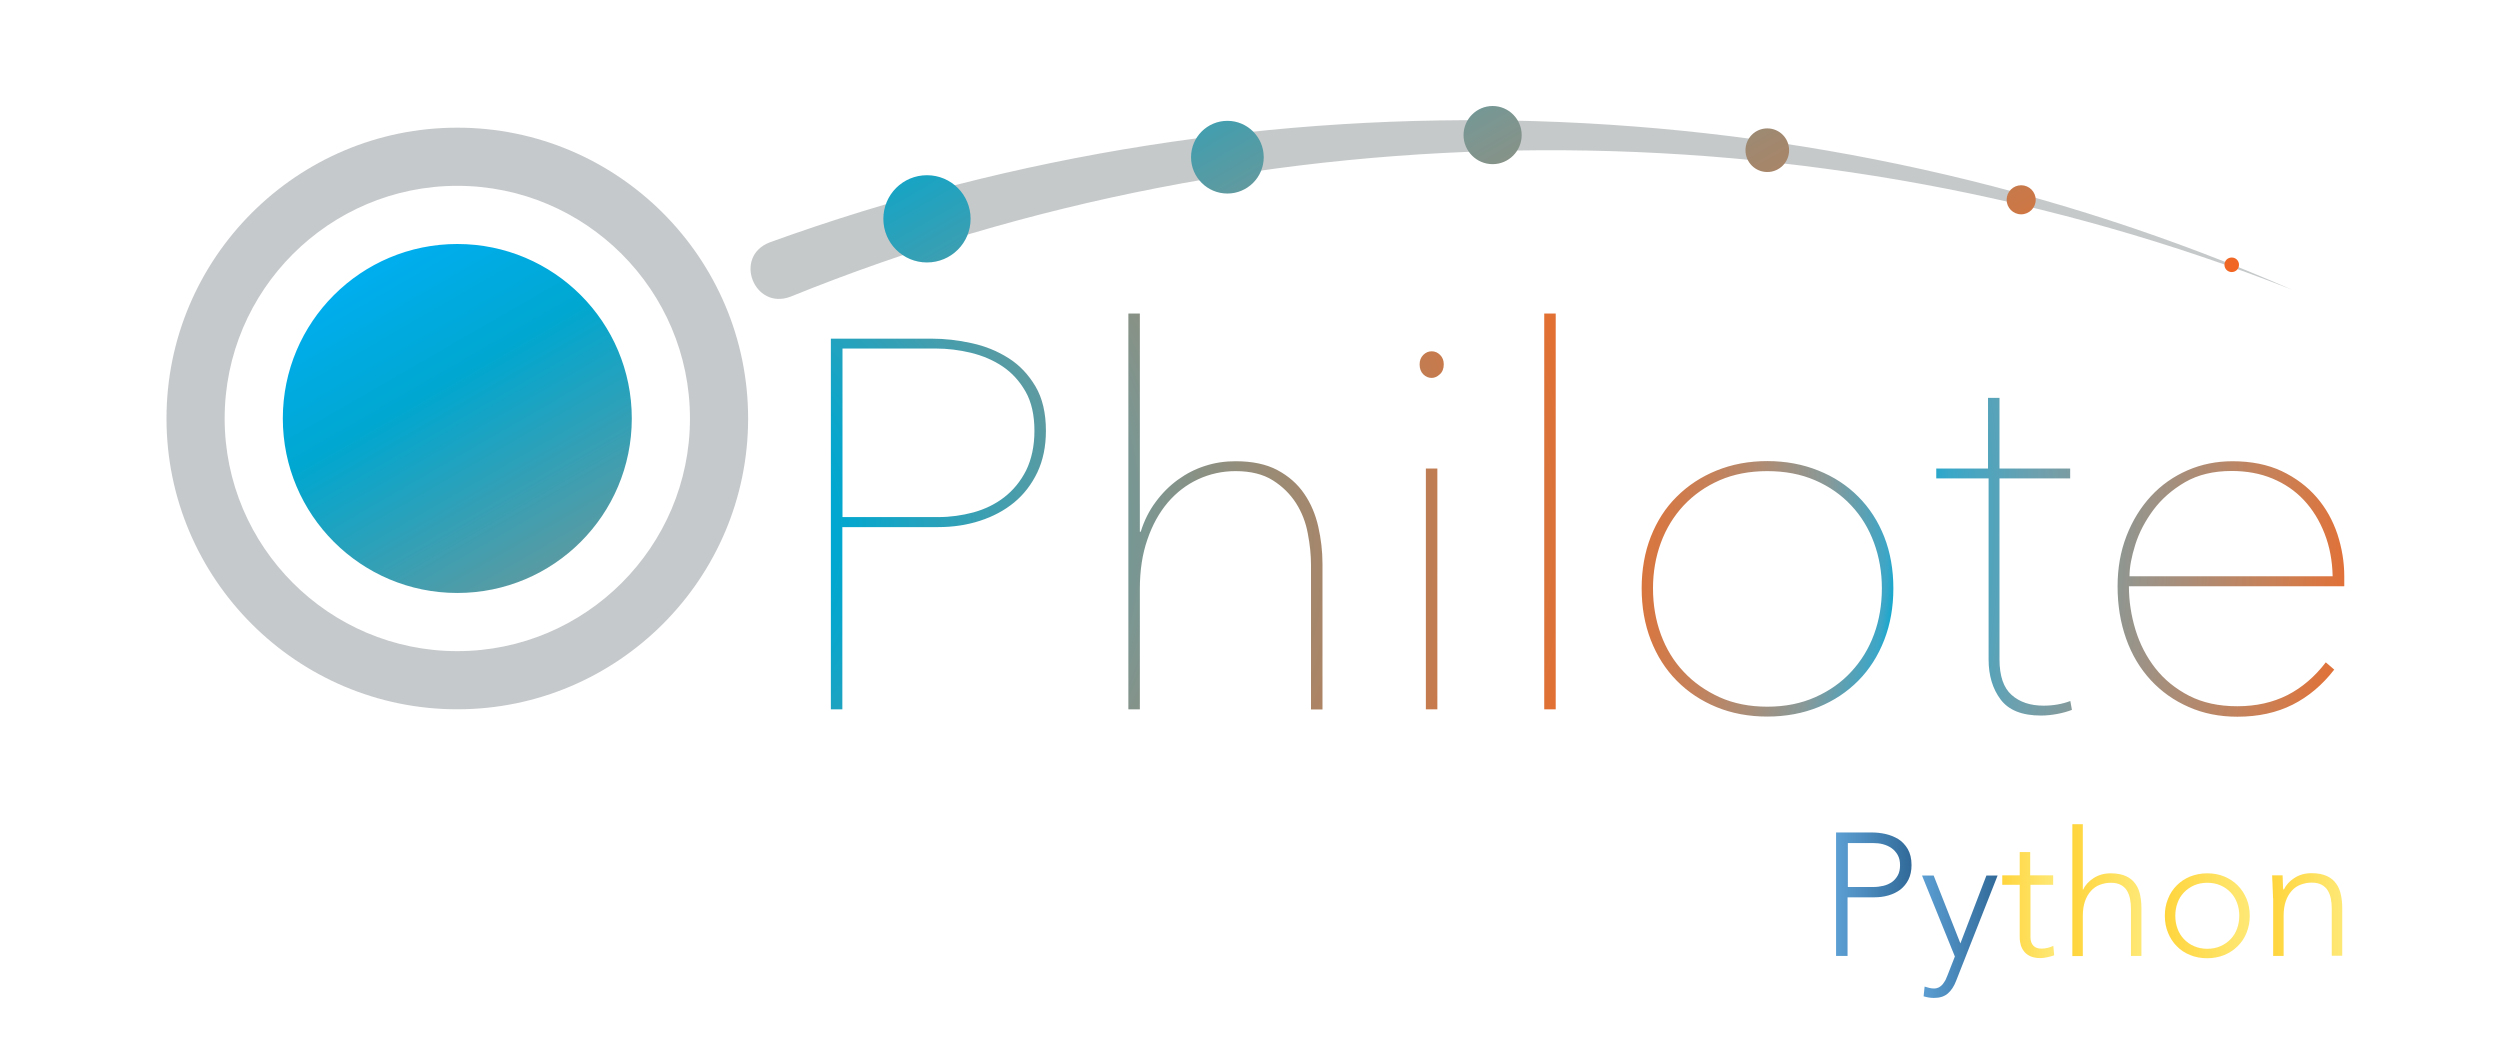
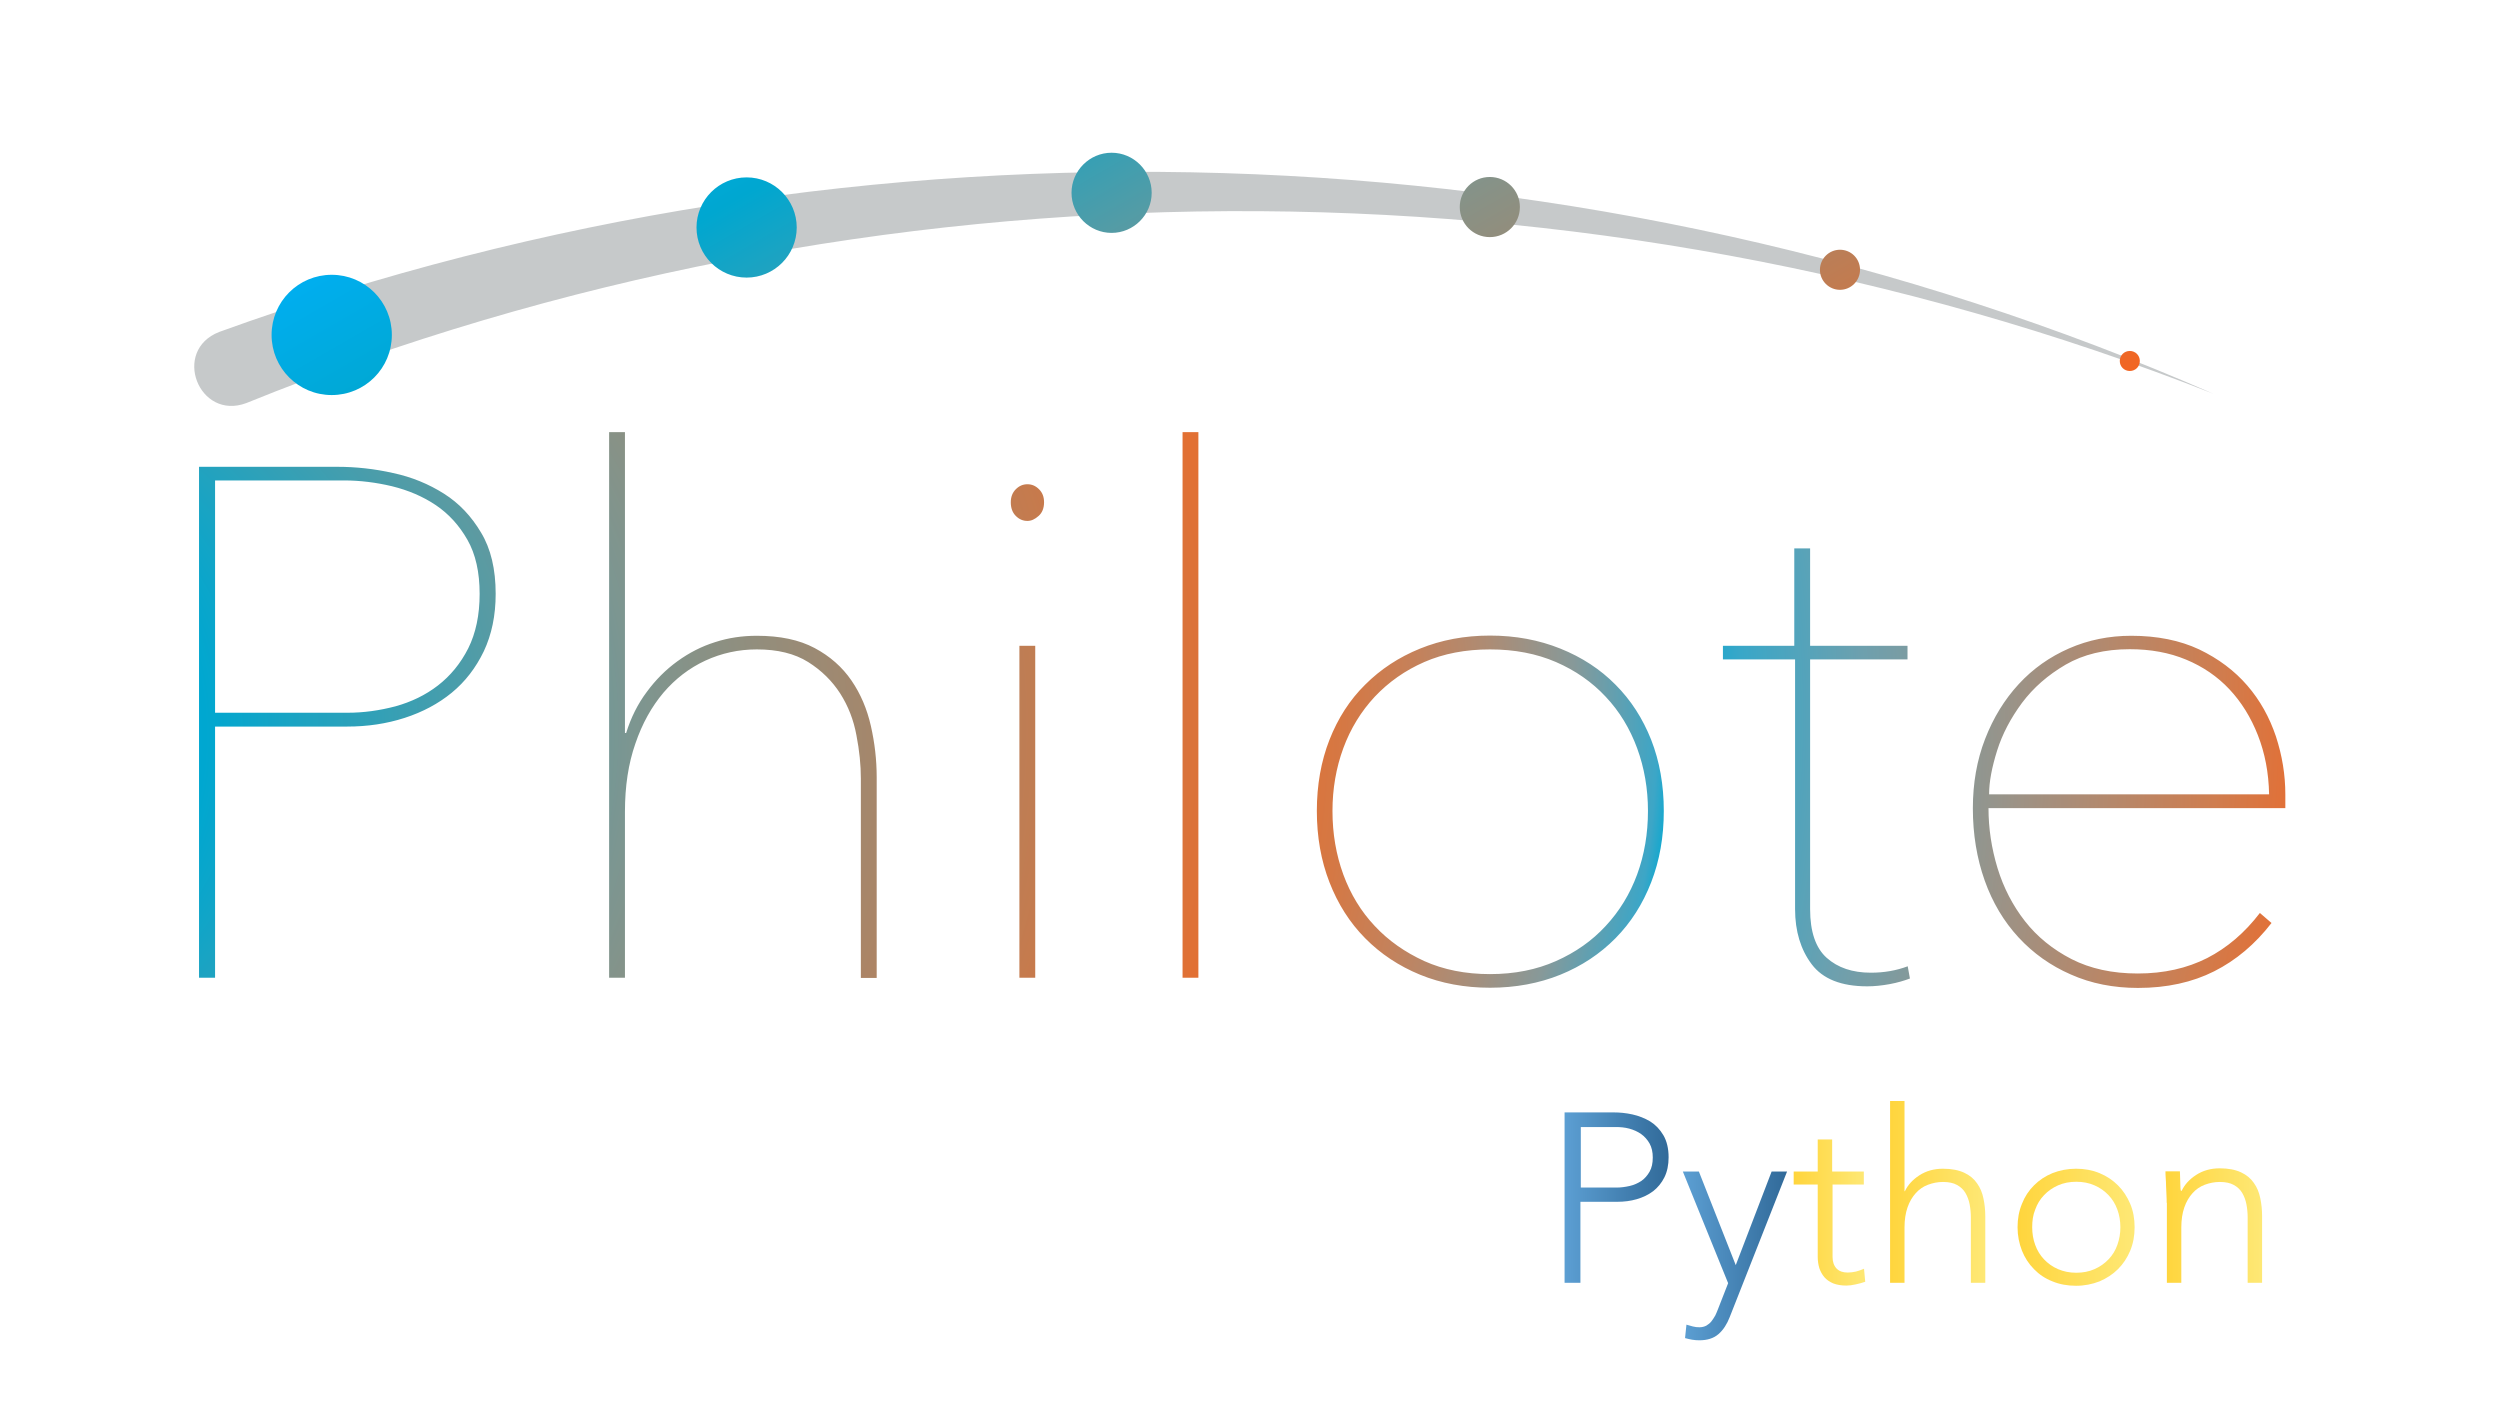
- <svg xmlns="http://www.w3.org/2000/svg" version="1.1" id="Layer_1" x="0px" y="0px" viewBox="0 0 171.93 71.91" style="enable-background:new 0 0 171.93 71.91;" xml:space="preserve">
+ <svg xmlns="http://www.w3.org/2000/svg" version="1.1" id="Layer_1" x="0px" y="0px" viewBox="0 0 124.73 70.01" style="enable-background:new 0 0 124.73 70.01;" xml:space="preserve">
  <style type="text/css">
	.st0{fill:#C6C9CA;}
	.st1{fill:url(#SVGID_1_);}
- 	.st2{fill:#C6C9CB;}
- 	.st3{fill:url(#SVGID_00000100346294082689082250000002075794031249365672_);}
- 	.st4{fill:url(#SVGID_00000004541670627614714080000005820106262382842271_);}
- 	.st5{fill:url(#SVGID_00000073711157892407579830000018444147875913793959_);}
- 	.st6{fill:url(#SVGID_00000131333646098585455990000009579864211409605290_);}
- 	.st7{fill:url(#SVGID_00000147924293548180495390000015640406335293209772_);}
- 	.st8{fill:url(#SVGID_00000045605775331012685790000001559369525964219802_);}
- 	.st9{fill:url(#SVGID_00000062184485770486965070000005039911573912645022_);}
+ 	.st2{fill:url(#SVGID_00000072994195986484265690000010771440599374454688_);}
+ 	.st3{fill:url(#SVGID_00000036929688985777796590000012720068713869757847_);}
+ 	.st4{fill:url(#SVGID_00000130639499480479794750000005863843170644867762_);}
+ 	.st5{fill:url(#SVGID_00000172412128774116657540000014610810613685148070_);}
+ 	.st6{fill:url(#SVGID_00000065070409038529200540000006395355190929593477_);}
+ 	.st7{fill:url(#SVGID_00000134971433230257737480000000177358755097163943_);}
+ 	.st8{fill:url(#SVGID_00000010994514349532492390000007979291434512295844_);}
</style>
-   <path class="st0" d="M52.93,16.67c33.72-12.22,71.96-11.1,104.71,3.26C124.73,6.95,87.02,7.16,54.35,20.41  C51.86,21.34,50.41,17.65,52.93,16.67L52.93,16.67z" />
-   <radialGradient id="SVGID_1_" cx="96.331" cy="35.356" r="68.492" fx="27.86" fy="37.028" gradientUnits="userSpaceOnUse">
+   <path class="st0" d="M10.94,16.56c32.04-11.61,68.37-10.55,99.5,3.09C79.17,7.32,43.33,7.52,12.29,20.11  C9.92,21,8.55,17.49,10.94,16.56L10.94,16.56z" />
+   <radialGradient id="SVGID_1_" cx="49.127" cy="35.356" r="68.492" fx="-19.344" fy="37.028" gradientUnits="userSpaceOnUse">
    <stop offset="0.145" style="stop-color:#00AEEF" />
    <stop offset="0.216" style="stop-color:#00A7D0" />
    <stop offset="0.371" style="stop-color:#7C9691" />
    <stop offset="0.592" style="stop-color:#E27033" />
    <stop offset="0.609" style="stop-color:#DE7237" />
    <stop offset="0.631" style="stop-color:#D57844" />
    <stop offset="0.657" style="stop-color:#C5815A" />
    <stop offset="0.685" style="stop-color:#AC8C75" />
    <stop offset="0.715" style="stop-color:#879999" />
    <stop offset="0.745" style="stop-color:#3CA6C7" />
    <stop offset="0.752" style="stop-color:#00A9D2" />
    <stop offset="0.776" style="stop-color:#39A7C8" />
    <stop offset="0.82" style="stop-color:#6DA0AE" />
    <stop offset="0.878" style="stop-color:#9D9285" />
    <stop offset="0.949" style="stop-color:#CF7D4F" />
    <stop offset="1" style="stop-color:#F26522" />
  </radialGradient>
-   <path class="st1" d="M71.93,29.63c0,1.08-0.2,2.03-0.59,2.86c-0.4,0.83-0.93,1.52-1.6,2.07c-0.67,0.55-1.46,0.97-2.36,1.26  s-1.85,0.43-2.86,0.43h-6.59v12.53h-0.79V23.29h6.91c0.91,0,1.84,0.1,2.77,0.31c0.94,0.2,1.78,0.55,2.54,1.03s1.37,1.13,1.85,1.94  C71.69,27.38,71.93,28.4,71.93,29.63z M71.14,29.63c0-1.08-0.2-1.98-0.61-2.7c-0.41-0.72-0.94-1.3-1.58-1.73s-1.37-0.74-2.18-0.94  c-0.8-0.19-1.6-0.29-2.39-0.29h-6.44v11.59h6.62c0.79,0,1.58-0.11,2.38-0.32c0.79-0.22,1.5-0.56,2.12-1.04  c0.62-0.48,1.13-1.1,1.51-1.85C70.94,31.59,71.14,30.68,71.14,29.63z M78.45,36.57c0.24-0.77,0.58-1.45,1.03-2.05  c0.44-0.6,0.95-1.11,1.53-1.53c0.58-0.42,1.2-0.74,1.87-0.95c0.67-0.22,1.37-0.32,2.09-0.32c1.15,0,2.11,0.2,2.88,0.61  c0.77,0.41,1.38,0.95,1.84,1.62c0.46,0.67,0.78,1.43,0.97,2.27c0.19,0.84,0.29,1.69,0.29,2.56v10.01h-0.79v-9.94  c0-0.67-0.07-1.39-0.22-2.16c-0.14-0.77-0.41-1.46-0.81-2.09c-0.4-0.62-0.93-1.15-1.6-1.57c-0.67-0.42-1.52-0.63-2.56-0.63  c-0.91,0-1.77,0.19-2.57,0.56c-0.8,0.37-1.5,0.91-2.09,1.6c-0.59,0.7-1.06,1.54-1.4,2.54c-0.35,1-0.52,2.13-0.52,3.4v8.28h-0.79  V21.56h0.79v15.01H78.45z M98.46,25.99c-0.22,0-0.41-0.08-0.58-0.25c-0.17-0.17-0.25-0.4-0.25-0.68c0-0.26,0.08-0.48,0.25-0.65  c0.17-0.17,0.36-0.25,0.58-0.25c0.22,0,0.41,0.08,0.58,0.25c0.17,0.17,0.25,0.38,0.25,0.65c0,0.29-0.09,0.52-0.27,0.68  C98.84,25.91,98.65,25.99,98.46,25.99z M98.06,48.78V32.22h0.79v16.56H98.06z M106.2,48.78V21.56h0.79v27.22H106.2z M130.21,40.46  c0,1.3-0.21,2.48-0.63,3.56c-0.42,1.08-1.01,2.01-1.78,2.79c-0.77,0.78-1.69,1.39-2.75,1.82s-2.24,0.65-3.51,0.65  c-1.27,0-2.44-0.22-3.49-0.65s-1.97-1.04-2.74-1.82c-0.77-0.78-1.36-1.71-1.78-2.79s-0.63-2.27-0.63-3.56s0.21-2.48,0.63-3.55  s1.01-1.99,1.78-2.75c0.77-0.77,1.68-1.37,2.74-1.8c1.06-0.43,2.22-0.65,3.49-0.65c1.27,0,2.44,0.22,3.51,0.65  c1.07,0.43,1.99,1.03,2.75,1.8c0.77,0.77,1.36,1.69,1.78,2.75C130,37.98,130.21,39.17,130.21,40.46z M129.42,40.46  c0-1.1-0.18-2.15-0.54-3.13c-0.36-0.98-0.88-1.84-1.57-2.57c-0.68-0.73-1.51-1.31-2.48-1.73c-0.97-0.42-2.07-0.63-3.29-0.63  s-2.32,0.21-3.28,0.63c-0.96,0.42-1.78,1-2.47,1.73c-0.68,0.73-1.21,1.59-1.57,2.57c-0.36,0.98-0.54,2.03-0.54,3.13  c0,1.13,0.18,2.18,0.54,3.17c0.36,0.98,0.88,1.84,1.57,2.57c0.68,0.73,1.51,1.31,2.47,1.75c0.96,0.43,2.05,0.65,3.28,0.65  s2.32-0.22,3.29-0.65c0.97-0.43,1.8-1.01,2.48-1.75c0.68-0.73,1.21-1.59,1.57-2.57C129.24,42.65,129.42,41.59,129.42,40.46z   M141.48,49.1c-0.38,0.07-0.76,0.11-1.12,0.11c-1.3,0-2.22-0.37-2.77-1.1c-0.55-0.73-0.83-1.65-0.83-2.75V32.9h-3.6v-0.68h3.56  v-4.86h0.79v4.86h4.86v0.68h-4.86v12.46c0,1.13,0.28,1.94,0.83,2.43c0.55,0.49,1.28,0.74,2.2,0.74c0.67,0,1.28-0.11,1.84-0.32  l0.11,0.61C142.2,48.93,141.86,49.03,141.48,49.1z M146.41,40.32c0,1.01,0.15,2,0.45,2.99c0.3,0.98,0.76,1.87,1.37,2.65  c0.61,0.78,1.39,1.41,2.32,1.89c0.94,0.48,2.04,0.72,3.31,0.72c1.3,0,2.45-0.26,3.46-0.77c1.01-0.52,1.88-1.27,2.63-2.25l0.58,0.5  c-0.82,1.06-1.77,1.86-2.86,2.41c-1.09,0.55-2.36,0.83-3.8,0.83c-1.22,0-2.34-0.22-3.35-0.67c-1.01-0.44-1.88-1.06-2.61-1.85  c-0.73-0.79-1.3-1.74-1.69-2.84s-0.59-2.3-0.59-3.6c0-1.25,0.2-2.4,0.61-3.46c0.41-1.06,0.97-1.97,1.68-2.74s1.55-1.36,2.51-1.78  c0.96-0.42,2-0.63,3.1-0.63c1.3,0,2.43,0.23,3.39,0.68c0.96,0.46,1.76,1.06,2.4,1.8c0.64,0.74,1.11,1.59,1.43,2.54  c0.31,0.95,0.47,1.91,0.47,2.9v0.68H146.41z M160.42,39.63c-0.02-1.08-0.21-2.06-0.56-2.95c-0.35-0.89-0.82-1.65-1.42-2.29  c-0.6-0.64-1.32-1.13-2.16-1.48c-0.84-0.35-1.78-0.52-2.81-0.52c-1.25,0-2.32,0.26-3.2,0.77c-0.89,0.52-1.61,1.15-2.18,1.91  c-0.56,0.76-0.98,1.55-1.24,2.38c-0.26,0.83-0.4,1.55-0.4,2.18H160.42z" />
-   <path class="st2" d="M31.45,48.78c-11.03,0-20-8.97-20-20s8.97-20,20-20s20,8.97,20,20S42.48,48.78,31.45,48.78z M31.45,12.78  c-8.82,0-16,7.18-16,16s7.18,16,16,16s16-7.18,16-16S40.27,12.78,31.45,12.78z" />
-   <linearGradient id="SVGID_00000039815915701409348370000009658737392856030627_" gradientUnits="userSpaceOnUse" x1="68.519" y1="-6.482" x2="100.7" y2="49.256">
+   <path class="st1" d="M24.73,29.63c0,1.08-0.2,2.03-0.59,2.86c-0.4,0.83-0.93,1.52-1.6,2.07c-0.67,0.55-1.46,0.97-2.36,1.26  s-1.85,0.43-2.86,0.43h-6.59v12.53H9.93V23.29h6.91c0.91,0,1.84,0.1,2.77,0.31c0.94,0.2,1.78,0.55,2.54,1.03s1.37,1.13,1.85,1.94  C24.49,27.38,24.73,28.4,24.73,29.63z M23.93,29.63c0-1.08-0.2-1.98-0.61-2.7c-0.41-0.72-0.94-1.3-1.58-1.73s-1.37-0.74-2.18-0.94  c-0.8-0.19-1.6-0.29-2.39-0.29h-6.44v11.59h6.62c0.79,0,1.58-0.11,2.38-0.32c0.79-0.22,1.5-0.56,2.12-1.04  c0.62-0.48,1.13-1.1,1.51-1.85C23.74,31.59,23.93,30.68,23.93,29.63z M31.24,36.57c0.24-0.77,0.58-1.45,1.03-2.05  c0.44-0.6,0.95-1.11,1.53-1.53c0.58-0.42,1.2-0.74,1.87-0.95c0.67-0.22,1.37-0.32,2.09-0.32c1.15,0,2.11,0.2,2.88,0.61  c0.77,0.41,1.38,0.95,1.84,1.62c0.46,0.67,0.78,1.43,0.97,2.27c0.19,0.84,0.29,1.69,0.29,2.56v10.01h-0.79v-9.94  c0-0.67-0.07-1.39-0.22-2.16c-0.14-0.77-0.41-1.46-0.81-2.09c-0.4-0.62-0.93-1.15-1.6-1.57c-0.67-0.42-1.52-0.63-2.56-0.63  c-0.91,0-1.77,0.19-2.57,0.56c-0.8,0.37-1.5,0.91-2.09,1.6c-0.59,0.7-1.06,1.54-1.4,2.54c-0.35,1-0.52,2.13-0.52,3.4v8.28h-0.79  V21.56h0.79v15.01H31.24z M51.26,25.99c-0.22,0-0.41-0.08-0.58-0.25c-0.17-0.17-0.25-0.4-0.25-0.68c0-0.26,0.08-0.48,0.25-0.65  c0.17-0.17,0.36-0.25,0.58-0.25c0.22,0,0.41,0.08,0.58,0.25c0.17,0.17,0.25,0.38,0.25,0.65c0,0.29-0.09,0.52-0.27,0.68  C51.63,25.91,51.45,25.99,51.26,25.99z M50.86,48.78V32.22h0.79v16.56H50.86z M59,48.78V21.56h0.79v27.22H59z M83.01,40.46  c0,1.3-0.21,2.48-0.63,3.56c-0.42,1.08-1.01,2.01-1.78,2.79c-0.77,0.78-1.69,1.39-2.75,1.82s-2.24,0.65-3.51,0.65  c-1.27,0-2.44-0.22-3.49-0.65s-1.97-1.04-2.74-1.82c-0.77-0.78-1.36-1.71-1.78-2.79s-0.63-2.27-0.63-3.56s0.21-2.48,0.63-3.55  s1.01-1.99,1.78-2.75c0.77-0.77,1.68-1.37,2.74-1.8c1.06-0.43,2.22-0.65,3.49-0.65c1.27,0,2.44,0.22,3.51,0.65  c1.07,0.43,1.99,1.03,2.75,1.8c0.77,0.77,1.36,1.69,1.78,2.75C82.8,37.98,83.01,39.17,83.01,40.46z M82.22,40.46  c0-1.1-0.18-2.15-0.54-3.13c-0.36-0.98-0.88-1.84-1.57-2.57c-0.68-0.73-1.51-1.31-2.48-1.73c-0.97-0.42-2.07-0.63-3.29-0.63  s-2.32,0.21-3.28,0.63c-0.96,0.42-1.78,1-2.47,1.73c-0.68,0.73-1.21,1.59-1.57,2.57c-0.36,0.98-0.54,2.03-0.54,3.13  c0,1.13,0.18,2.18,0.54,3.17c0.36,0.98,0.88,1.84,1.57,2.57c0.68,0.73,1.51,1.31,2.47,1.75c0.96,0.43,2.05,0.65,3.28,0.65  s2.32-0.22,3.29-0.65c0.97-0.43,1.8-1.01,2.48-1.75c0.68-0.73,1.21-1.59,1.57-2.57C82.04,42.65,82.22,41.59,82.22,40.46z   M94.28,49.1c-0.38,0.07-0.76,0.11-1.12,0.11c-1.3,0-2.22-0.37-2.77-1.1c-0.55-0.73-0.83-1.65-0.83-2.75V32.9h-3.6v-0.68h3.56v-4.86  h0.79v4.86h4.86v0.68h-4.86v12.46c0,1.13,0.28,1.94,0.83,2.43c0.55,0.49,1.28,0.74,2.2,0.74c0.67,0,1.28-0.11,1.84-0.32l0.11,0.61  C95,48.93,94.66,49.03,94.28,49.1z M99.21,40.32c0,1.01,0.15,2,0.45,2.99c0.3,0.98,0.76,1.87,1.37,2.65  c0.61,0.78,1.39,1.41,2.32,1.89c0.94,0.48,2.04,0.72,3.31,0.72c1.3,0,2.45-0.26,3.46-0.77c1.01-0.52,1.88-1.27,2.63-2.25l0.58,0.5  c-0.82,1.06-1.77,1.86-2.86,2.41c-1.09,0.55-2.36,0.83-3.8,0.83c-1.22,0-2.34-0.22-3.35-0.67c-1.01-0.44-1.88-1.06-2.61-1.85  c-0.73-0.79-1.3-1.74-1.69-2.84s-0.59-2.3-0.59-3.6c0-1.25,0.2-2.4,0.61-3.46c0.41-1.06,0.97-1.97,1.68-2.74s1.55-1.36,2.51-1.78  c0.96-0.42,2-0.63,3.1-0.63c1.3,0,2.43,0.23,3.39,0.68c0.96,0.46,1.76,1.06,2.4,1.8c0.64,0.74,1.11,1.59,1.43,2.54  c0.31,0.95,0.47,1.91,0.47,2.9v0.68H99.21z M113.21,39.63c-0.02-1.08-0.21-2.06-0.56-2.95c-0.35-0.89-0.82-1.65-1.42-2.29  c-0.6-0.64-1.32-1.13-2.16-1.48c-0.84-0.35-1.78-0.52-2.81-0.52c-1.25,0-2.32,0.26-3.2,0.77c-0.89,0.52-1.61,1.15-2.18,1.91  c-0.56,0.76-0.98,1.55-1.24,2.38c-0.26,0.83-0.4,1.55-0.4,2.18H113.21z" />
+   <linearGradient id="SVGID_00000017514227829956527470000011065061965658852737_" gradientUnits="userSpaceOnUse" x1="47.328" y1="-4.523" x2="72.069" y2="38.33">
    <stop offset="0" style="stop-color:#00AEEF" />
    <stop offset="0.146" style="stop-color:#00A7D0" />
    <stop offset="0.466" style="stop-color:#7C9691" />
    <stop offset="0.933" style="stop-color:#E46E30" />
    <stop offset="1" style="stop-color:#F26522" />
  </linearGradient>
-   <path style="fill:url(#SVGID_00000039815915701409348370000009658737392856030627_);" d="M43.45,28.78c0,6.63-5.37,12-12,12  s-12-5.37-12-12s5.37-12,12-12S43.45,22.15,43.45,28.78z M84.41,8.31c-1.38,0-2.5,1.12-2.5,2.5s1.12,2.5,2.5,2.5s2.5-1.12,2.5-2.5  S85.79,8.31,84.41,8.31z M102.65,7.29c-1.1,0-2,0.9-2,2s0.9,2,2,2s2-0.9,2-2S103.75,7.29,102.65,7.29z M121.54,8.83  c-0.83,0-1.5,0.67-1.5,1.5s0.67,1.5,1.5,1.5s1.5-0.67,1.5-1.5S122.37,8.83,121.54,8.83z M139,12.74c-0.55,0-1,0.45-1,1  c0,0.55,0.45,1,1,1c0.55,0,1-0.45,1-1C140,13.19,139.55,12.74,139,12.74z M153.48,17.71c-0.28,0-0.5,0.22-0.5,0.5  c0,0.28,0.22,0.5,0.5,0.5s0.5-0.22,0.5-0.5C153.98,17.93,153.76,17.71,153.48,17.71z M63.75,12.05c-1.66,0-3,1.34-3,3  c0,1.66,1.34,3,3,3c1.66,0,3-1.34,3-3C66.75,13.39,65.41,12.05,63.75,12.05z" />
+   <path style="fill:url(#SVGID_00000017514227829956527470000011065061965658852737_);" d="M37.25,8.85c-1.38,0-2.5,1.12-2.5,2.5  s1.12,2.5,2.5,2.5c1.38,0,2.5-1.12,2.5-2.5S38.63,8.85,37.25,8.85z M55.46,7.62c-1.1,0-2,0.9-2,2s0.9,2,2,2s2-0.9,2-2  S56.56,7.62,55.46,7.62z M74.33,8.83c-0.83,0-1.5,0.67-1.5,1.5s0.67,1.5,1.5,1.5c0.83,0,1.5-0.67,1.5-1.5S75.16,8.83,74.33,8.83z   M91.8,12.46c-0.55,0-1,0.45-1,1c0,0.55,0.45,1,1,1s1-0.45,1-1C92.8,12.9,92.35,12.46,91.8,12.46z M106.26,17.51  c-0.28,0-0.5,0.22-0.5,0.5s0.22,0.5,0.5,0.5c0.28,0,0.5-0.22,0.5-0.5S106.54,17.51,106.26,17.51z M16.55,13.71c-1.66,0-3,1.34-3,3  s1.34,3,3,3c1.66,0,3-1.34,3-3S18.21,13.71,16.55,13.71z" />
  <g>
-     <linearGradient id="SVGID_00000075863440130015144030000007118784337353369247_" gradientUnits="userSpaceOnUse" x1="126.272" y1="61.503" x2="131.456" y2="61.503">
+     <linearGradient id="SVGID_00000124132747129718344180000007390251480702375062_" gradientUnits="userSpaceOnUse" x1="78.057" y1="59.75" x2="83.242" y2="59.75">
      <stop offset="0" style="stop-color:#5C9FD3" />
      <stop offset="1" style="stop-color:#316A99" />
    </linearGradient>
-     <path style="fill:url(#SVGID_00000075863440130015144030000007118784337353369247_);" d="M126.27,57.25h2.45   c0.3,0,0.61,0.03,0.93,0.1s0.62,0.19,0.89,0.35c0.27,0.17,0.49,0.4,0.66,0.69s0.26,0.66,0.26,1.1c0,0.38-0.07,0.72-0.21,1   c-0.14,0.28-0.33,0.51-0.56,0.69c-0.24,0.18-0.51,0.31-0.82,0.4c-0.31,0.09-0.63,0.13-0.97,0.13h-1.84v4.03h-0.79V57.25z    M127.06,61h1.8c0.22,0,0.44-0.03,0.66-0.08c0.22-0.05,0.41-0.14,0.58-0.25c0.17-0.12,0.3-0.27,0.41-0.46s0.16-0.43,0.16-0.71   c0-0.27-0.05-0.5-0.16-0.7c-0.11-0.19-0.25-0.35-0.42-0.47c-0.17-0.12-0.37-0.21-0.59-0.27s-0.45-0.08-0.67-0.08h-1.75V61z" />
-     <linearGradient id="SVGID_00000131351800487755705050000007615580780198419636_" gradientUnits="userSpaceOnUse" x1="132.175" y1="64.419" x2="137.371" y2="64.419">
+     <path style="fill:url(#SVGID_00000124132747129718344180000007390251480702375062_);" d="M78.06,55.5h2.45   c0.3,0,0.61,0.03,0.93,0.1s0.62,0.19,0.89,0.35c0.27,0.17,0.49,0.4,0.66,0.69s0.26,0.66,0.26,1.1c0,0.38-0.07,0.72-0.21,1   c-0.14,0.28-0.33,0.51-0.56,0.69c-0.24,0.18-0.51,0.31-0.82,0.4c-0.31,0.09-0.63,0.13-0.97,0.13h-1.84V64h-0.79V55.5z M78.85,59.25   h1.8c0.22,0,0.44-0.03,0.66-0.08c0.22-0.05,0.41-0.14,0.58-0.25c0.17-0.12,0.3-0.27,0.41-0.46s0.16-0.43,0.16-0.71   c0-0.27-0.05-0.5-0.16-0.7c-0.11-0.19-0.25-0.35-0.42-0.47c-0.17-0.12-0.37-0.21-0.59-0.27s-0.45-0.08-0.67-0.08h-1.75V59.25z" />
+     <linearGradient id="SVGID_00000085252764604239807990000011139317678849321884_" gradientUnits="userSpaceOnUse" x1="83.961" y1="62.666" x2="89.157" y2="62.666">
      <stop offset="0" style="stop-color:#5C9FD3" />
      <stop offset="1" style="stop-color:#316A99" />
    </linearGradient>
-     <path style="fill:url(#SVGID_00000131351800487755705050000007615580780198419636_);" d="M134.52,67.47   c-0.14,0.36-0.32,0.64-0.56,0.85c-0.24,0.21-0.56,0.31-0.96,0.31c-0.12,0-0.24-0.01-0.36-0.03c-0.12-0.02-0.24-0.05-0.35-0.08   l0.07-0.67c0.1,0.03,0.21,0.06,0.32,0.09c0.11,0.03,0.22,0.04,0.33,0.04c0.13,0,0.24-0.03,0.34-0.08c0.1-0.06,0.19-0.13,0.26-0.22   c0.07-0.09,0.13-0.19,0.19-0.29c0.05-0.11,0.1-0.22,0.14-0.33l0.5-1.28l-2.26-5.57h0.8l1.84,4.67l1.79-4.67h0.77L134.52,67.47z" />
-     <linearGradient id="SVGID_00000069356793007179500560000009932291636306261694_" gradientUnits="userSpaceOnUse" x1="137.72" y1="62.253" x2="141.283" y2="62.253">
+     <path style="fill:url(#SVGID_00000085252764604239807990000011139317678849321884_);" d="M86.3,65.71   c-0.14,0.36-0.32,0.64-0.56,0.85c-0.24,0.21-0.56,0.31-0.96,0.31c-0.12,0-0.24-0.01-0.36-0.03c-0.12-0.02-0.24-0.05-0.35-0.08   l0.07-0.67c0.1,0.03,0.21,0.06,0.32,0.09c0.11,0.03,0.22,0.04,0.33,0.04c0.13,0,0.24-0.03,0.34-0.08c0.1-0.06,0.19-0.13,0.26-0.22   c0.07-0.09,0.13-0.19,0.19-0.29c0.05-0.11,0.1-0.22,0.14-0.33l0.5-1.28l-2.26-5.57h0.8l1.84,4.67l1.79-4.67h0.77L86.3,65.71z" />
+     <linearGradient id="SVGID_00000054980035329442283780000006437685722920573836_" gradientUnits="userSpaceOnUse" x1="89.505" y1="60.5" x2="93.069" y2="60.5">
      <stop offset="0" style="stop-color:#FFD53D" />
      <stop offset="1" style="stop-color:#FEE875" />
    </linearGradient>
-     <path style="fill:url(#SVGID_00000069356793007179500560000009932291636306261694_);" d="M141.22,60.85h-1.58v3.61   c0,0.25,0.07,0.44,0.2,0.58c0.14,0.14,0.32,0.2,0.56,0.2c0.14,0,0.27-0.02,0.41-0.05c0.14-0.04,0.27-0.08,0.4-0.14l0.06,0.65   c-0.14,0.05-0.29,0.09-0.47,0.13c-0.18,0.04-0.33,0.06-0.47,0.06c-0.26,0-0.48-0.04-0.66-0.11c-0.18-0.08-0.33-0.18-0.44-0.31   s-0.19-0.28-0.25-0.45c-0.05-0.17-0.08-0.36-0.08-0.56v-3.61h-1.2v-0.65h1.2v-1.6h0.72v1.6h1.58V60.85z" />
-     <linearGradient id="SVGID_00000031207786394769146740000007943677304369818030_" gradientUnits="userSpaceOnUse" x1="142.519" y1="61.215" x2="147.271" y2="61.215">
+     <path style="fill:url(#SVGID_00000054980035329442283780000006437685722920573836_);" d="M93.01,59.1h-1.58v3.61   c0,0.25,0.07,0.44,0.2,0.58c0.14,0.14,0.32,0.2,0.56,0.2c0.14,0,0.27-0.02,0.41-0.05c0.14-0.04,0.27-0.08,0.4-0.14l0.06,0.65   c-0.14,0.05-0.29,0.09-0.47,0.13c-0.18,0.04-0.33,0.06-0.47,0.06c-0.26,0-0.48-0.04-0.66-0.11c-0.18-0.08-0.33-0.18-0.44-0.31   s-0.19-0.28-0.25-0.45c-0.05-0.17-0.08-0.36-0.08-0.56V59.1h-1.2v-0.65h1.2v-1.6h0.72v1.6h1.58V59.1z" />
+     <linearGradient id="SVGID_00000029033188431001823490000001137062199988055440_" gradientUnits="userSpaceOnUse" x1="94.305" y1="59.462" x2="99.057" y2="59.462">
      <stop offset="0" style="stop-color:#FFD53D" />
      <stop offset="1" style="stop-color:#FEE875" />
    </linearGradient>
-     <path style="fill:url(#SVGID_00000031207786394769146740000007943677304369818030_);" d="M142.52,56.68h0.72v4.5h0.02   c0.14-0.3,0.38-0.57,0.72-0.79s0.73-0.33,1.18-0.33c0.43,0,0.78,0.07,1.06,0.2s0.49,0.31,0.64,0.53c0.16,0.22,0.26,0.47,0.32,0.76   s0.09,0.58,0.09,0.89v3.3h-0.72v-3.26c0-0.22-0.02-0.44-0.06-0.65s-0.11-0.4-0.21-0.57c-0.1-0.17-0.24-0.3-0.42-0.4   c-0.18-0.1-0.41-0.15-0.7-0.15c-0.26,0-0.51,0.05-0.75,0.14c-0.24,0.09-0.44,0.23-0.61,0.42c-0.17,0.19-0.31,0.42-0.41,0.71   s-0.15,0.62-0.15,1v2.77h-0.72V56.68z" />
-     <linearGradient id="SVGID_00000071549200190491941920000011994915490942674364_" gradientUnits="userSpaceOnUse" x1="148.879" y1="62.979" x2="154.711" y2="62.979">
+     <path style="fill:url(#SVGID_00000029033188431001823490000001137062199988055440_);" d="M94.3,54.93h0.72v4.5h0.02   c0.14-0.3,0.38-0.57,0.72-0.79s0.73-0.33,1.18-0.33c0.43,0,0.78,0.07,1.06,0.2s0.49,0.31,0.64,0.53c0.16,0.22,0.26,0.47,0.32,0.76   s0.09,0.58,0.09,0.89V64h-0.72v-3.26c0-0.22-0.02-0.44-0.06-0.65s-0.11-0.4-0.21-0.57c-0.1-0.17-0.24-0.3-0.42-0.4   c-0.18-0.1-0.41-0.15-0.7-0.15c-0.26,0-0.51,0.05-0.75,0.14c-0.24,0.09-0.44,0.23-0.61,0.42c-0.17,0.19-0.31,0.42-0.41,0.71   s-0.15,0.62-0.15,1V64H94.3V54.93z" />
+     <linearGradient id="SVGID_00000127046535423737887550000007187616348604758715_" gradientUnits="userSpaceOnUse" x1="100.665" y1="61.226" x2="106.497" y2="61.226">
      <stop offset="0" style="stop-color:#FFD53D" />
      <stop offset="1" style="stop-color:#FEE875" />
    </linearGradient>
-     <path style="fill:url(#SVGID_00000071549200190491941920000011994915490942674364_);" d="M148.88,62.98c0-0.42,0.07-0.81,0.22-1.17   c0.14-0.36,0.34-0.66,0.6-0.92c0.26-0.26,0.56-0.46,0.92-0.61c0.36-0.14,0.75-0.22,1.18-0.22c0.42,0,0.81,0.07,1.17,0.22   s0.66,0.35,0.92,0.61c0.26,0.26,0.46,0.57,0.61,0.92s0.22,0.75,0.22,1.17c0,0.42-0.07,0.81-0.22,1.17   c-0.14,0.36-0.35,0.66-0.61,0.92c-0.26,0.26-0.57,0.46-0.92,0.61c-0.36,0.14-0.75,0.22-1.17,0.22c-0.42,0-0.82-0.07-1.18-0.22   c-0.36-0.14-0.67-0.35-0.92-0.61c-0.26-0.26-0.46-0.57-0.6-0.92C148.95,63.79,148.88,63.4,148.88,62.98z M149.6,62.98   c0,0.31,0.05,0.61,0.15,0.88c0.1,0.28,0.25,0.52,0.44,0.72s0.42,0.37,0.7,0.49s0.58,0.18,0.91,0.18s0.64-0.06,0.91-0.18   s0.5-0.28,0.7-0.49s0.34-0.44,0.44-0.72c0.1-0.28,0.15-0.57,0.15-0.88s-0.05-0.61-0.15-0.88c-0.1-0.28-0.25-0.52-0.44-0.72   s-0.42-0.37-0.7-0.49c-0.27-0.12-0.58-0.18-0.91-0.18s-0.64,0.06-0.91,0.18c-0.27,0.12-0.5,0.28-0.7,0.49s-0.34,0.44-0.44,0.72   C149.65,62.37,149.6,62.67,149.6,62.98z" />
-     <linearGradient id="SVGID_00000090978259871293137330000016789115799481479065_" gradientUnits="userSpaceOnUse" x1="156.259" y1="62.907" x2="161.071" y2="62.907">
+     <path style="fill:url(#SVGID_00000127046535423737887550000007187616348604758715_);" d="M100.66,61.23c0-0.42,0.07-0.81,0.22-1.17   c0.14-0.36,0.34-0.66,0.6-0.92c0.26-0.26,0.56-0.46,0.92-0.61c0.36-0.14,0.75-0.22,1.18-0.22c0.42,0,0.81,0.07,1.17,0.22   s0.66,0.35,0.92,0.61c0.26,0.26,0.46,0.57,0.61,0.92s0.22,0.75,0.22,1.17c0,0.42-0.07,0.81-0.22,1.17s-0.35,0.66-0.61,0.92   c-0.26,0.26-0.57,0.46-0.92,0.61c-0.36,0.14-0.75,0.22-1.17,0.22c-0.42,0-0.82-0.07-1.18-0.22c-0.36-0.14-0.67-0.35-0.92-0.61   c-0.26-0.26-0.46-0.57-0.6-0.92C100.74,62.04,100.66,61.65,100.66,61.23z M101.39,61.23c0,0.31,0.05,0.61,0.15,0.88   c0.1,0.28,0.25,0.52,0.44,0.72s0.42,0.37,0.7,0.49s0.58,0.18,0.91,0.18s0.64-0.06,0.91-0.18s0.5-0.28,0.7-0.49s0.34-0.44,0.44-0.72   c0.1-0.28,0.15-0.57,0.15-0.88s-0.05-0.61-0.15-0.88c-0.1-0.28-0.25-0.52-0.44-0.72s-0.42-0.37-0.7-0.49   c-0.27-0.12-0.58-0.18-0.91-0.18s-0.64,0.06-0.91,0.18c-0.27,0.12-0.5,0.28-0.7,0.49s-0.34,0.44-0.44,0.72   C101.43,60.62,101.39,60.91,101.39,61.23z" />
+     <linearGradient id="SVGID_00000128448906876508380170000012424236977883766695_" gradientUnits="userSpaceOnUse" x1="108.045" y1="61.154" x2="112.857" y2="61.154">
      <stop offset="0" style="stop-color:#FFD53D" />
      <stop offset="1" style="stop-color:#FEE875" />
    </linearGradient>
-     <path style="fill:url(#SVGID_00000090978259871293137330000016789115799481479065_);" d="M156.32,61.77c0-0.1,0-0.23-0.01-0.38   c-0.01-0.15-0.01-0.3-0.02-0.45c0-0.15-0.01-0.29-0.02-0.43c-0.01-0.13-0.01-0.23-0.01-0.31h0.72c0.01,0.21,0.01,0.41,0.02,0.6   c0,0.19,0.01,0.32,0.03,0.37h0.04c0.14-0.3,0.38-0.57,0.72-0.79s0.73-0.33,1.18-0.33c0.43,0,0.78,0.07,1.06,0.2   s0.49,0.31,0.64,0.53c0.16,0.22,0.26,0.47,0.32,0.76s0.09,0.58,0.09,0.89v3.3h-0.72v-3.26c0-0.22-0.02-0.44-0.06-0.65   s-0.11-0.4-0.21-0.57c-0.1-0.17-0.24-0.3-0.42-0.4c-0.18-0.1-0.41-0.15-0.7-0.15c-0.26,0-0.51,0.05-0.75,0.14   c-0.24,0.09-0.44,0.23-0.61,0.42c-0.17,0.19-0.31,0.42-0.41,0.71s-0.15,0.62-0.15,1v2.77h-0.72V61.77z" />
+     <path style="fill:url(#SVGID_00000128448906876508380170000012424236977883766695_);" d="M108.1,60.01c0-0.1,0-0.23-0.01-0.38   c-0.01-0.15-0.01-0.3-0.02-0.45c0-0.15-0.01-0.29-0.02-0.43c-0.01-0.13-0.01-0.23-0.01-0.31h0.72c0.01,0.21,0.01,0.41,0.02,0.6   c0,0.19,0.01,0.32,0.03,0.37h0.04c0.14-0.3,0.38-0.57,0.72-0.79s0.73-0.33,1.18-0.33c0.43,0,0.78,0.07,1.06,0.2   s0.49,0.31,0.64,0.53c0.16,0.22,0.26,0.47,0.32,0.76s0.09,0.58,0.09,0.89V64h-0.72v-3.26c0-0.22-0.02-0.44-0.06-0.65   s-0.11-0.4-0.21-0.57c-0.1-0.17-0.24-0.3-0.42-0.4c-0.18-0.1-0.41-0.15-0.7-0.15c-0.26,0-0.51,0.05-0.75,0.14   c-0.24,0.09-0.44,0.23-0.61,0.42c-0.17,0.19-0.31,0.42-0.41,0.71s-0.15,0.62-0.15,1V64h-0.72V60.01z" />
  </g>
</svg>
